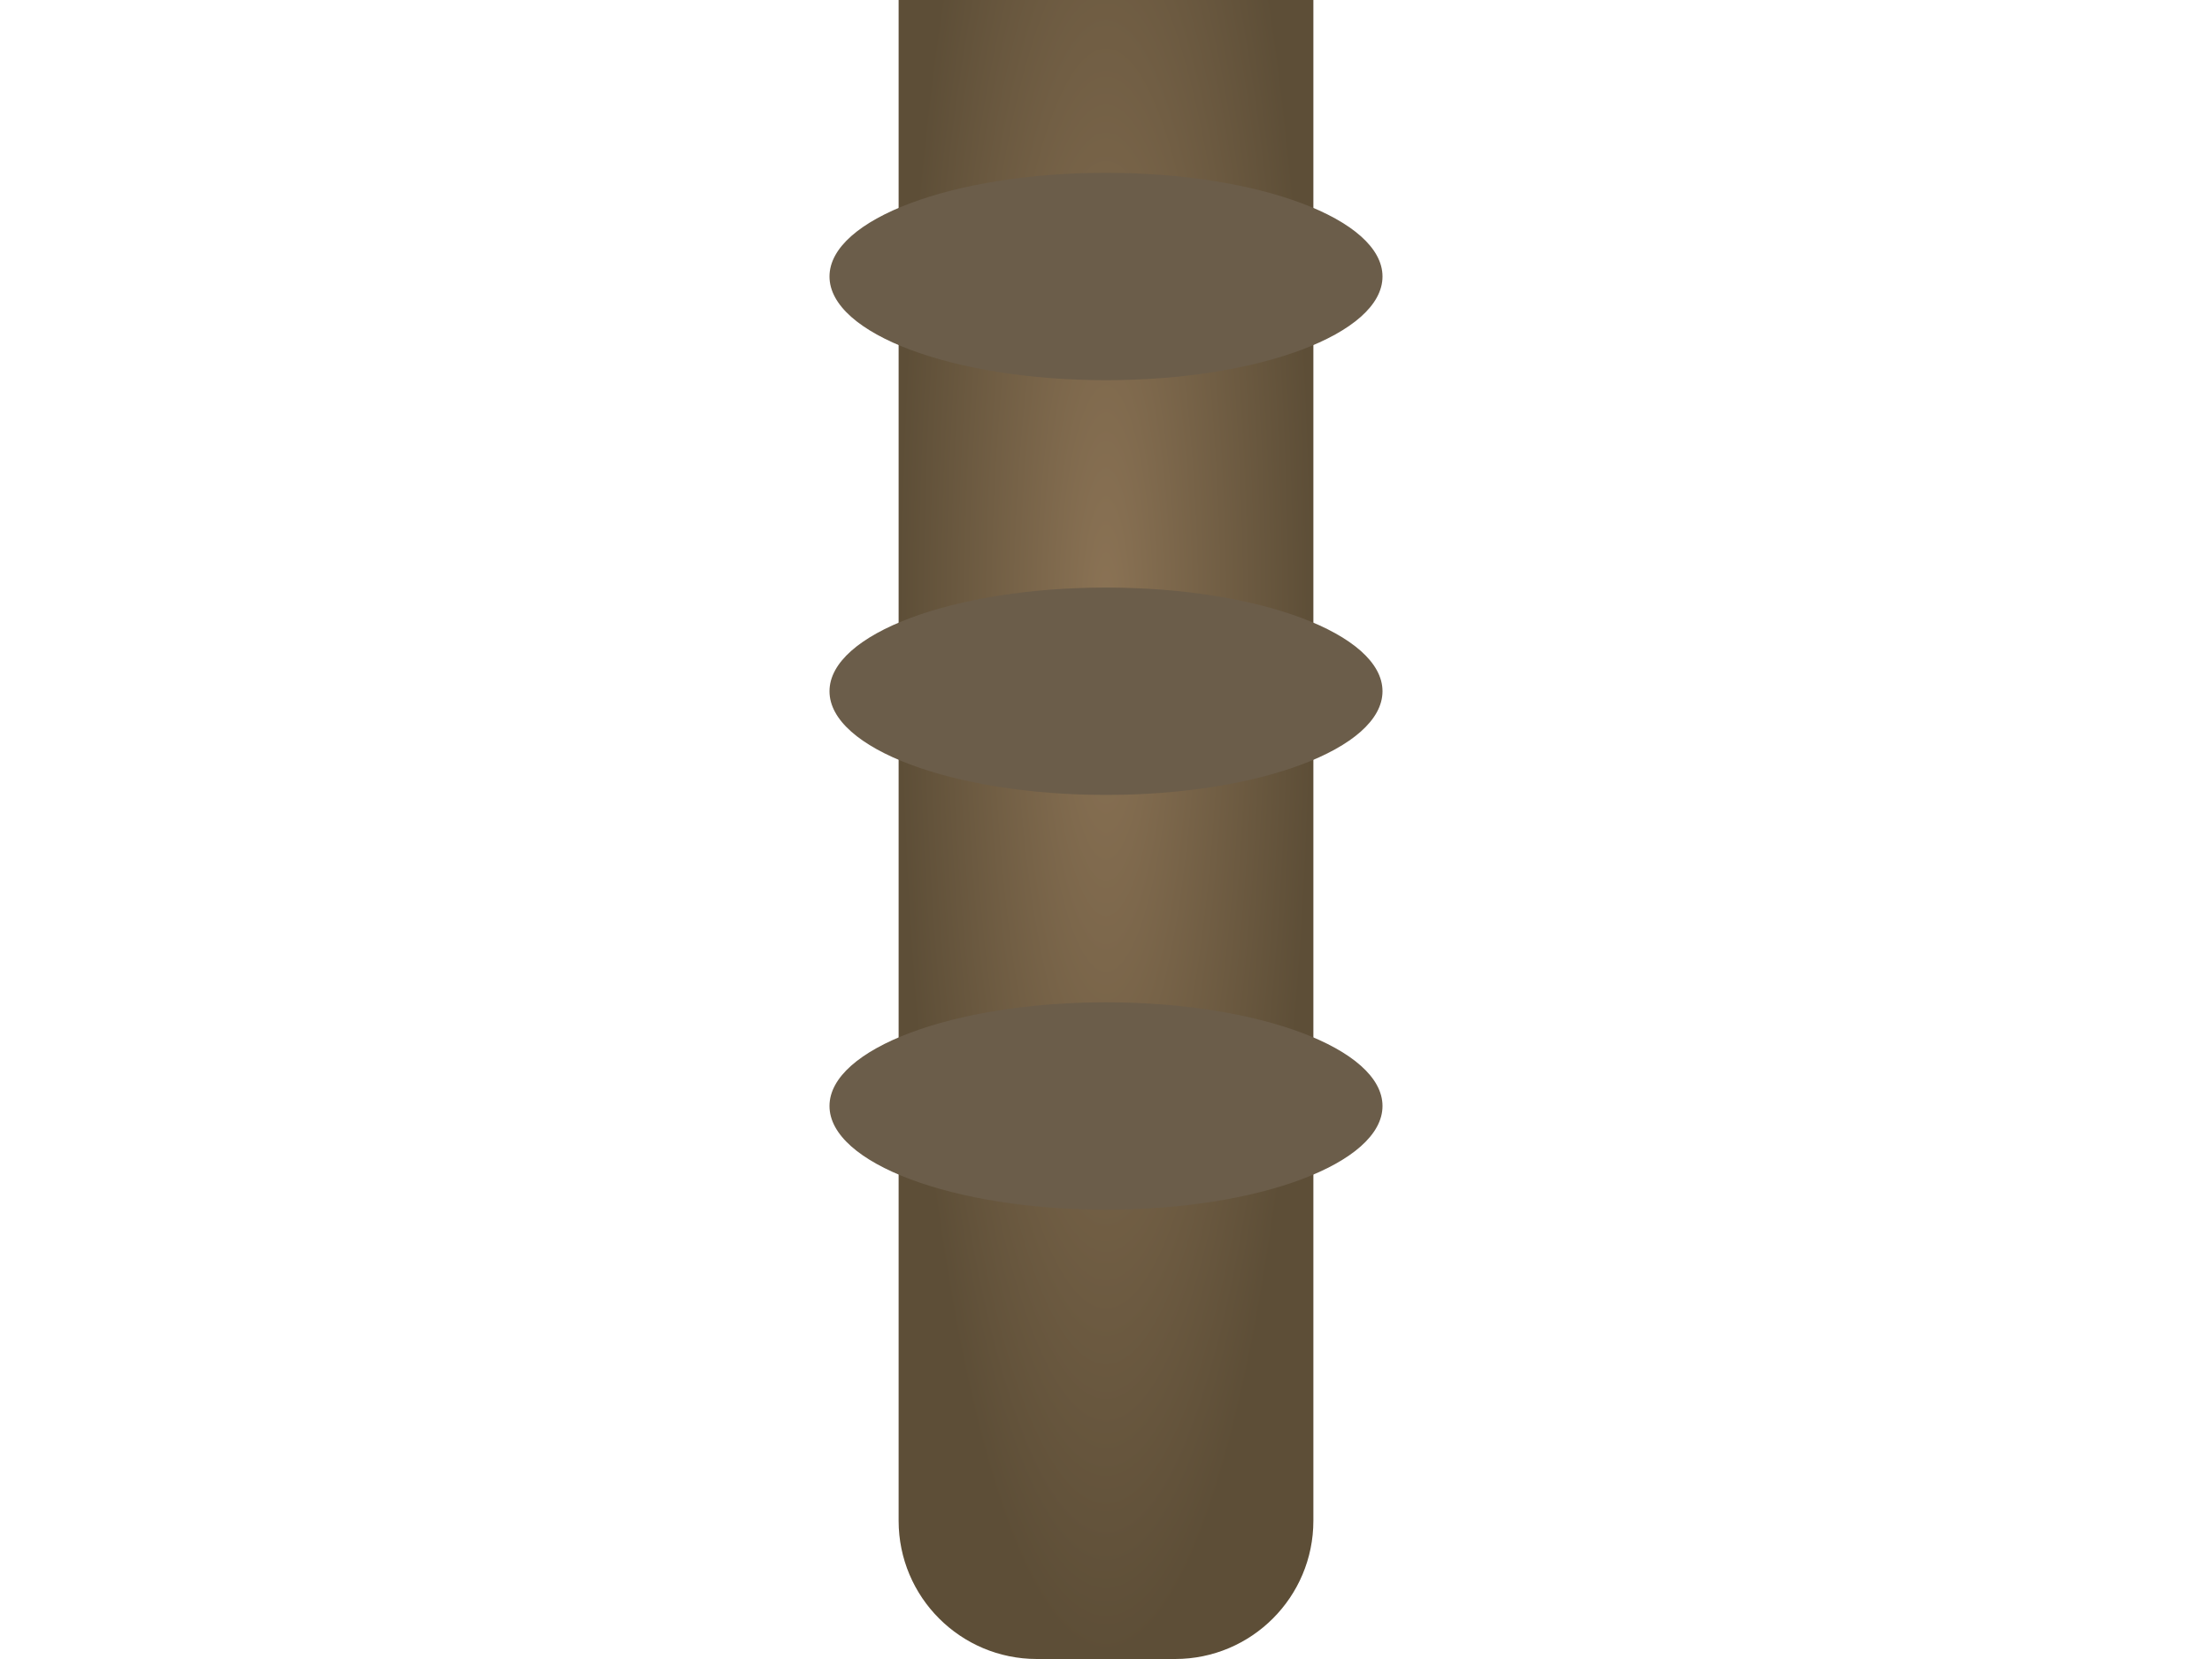
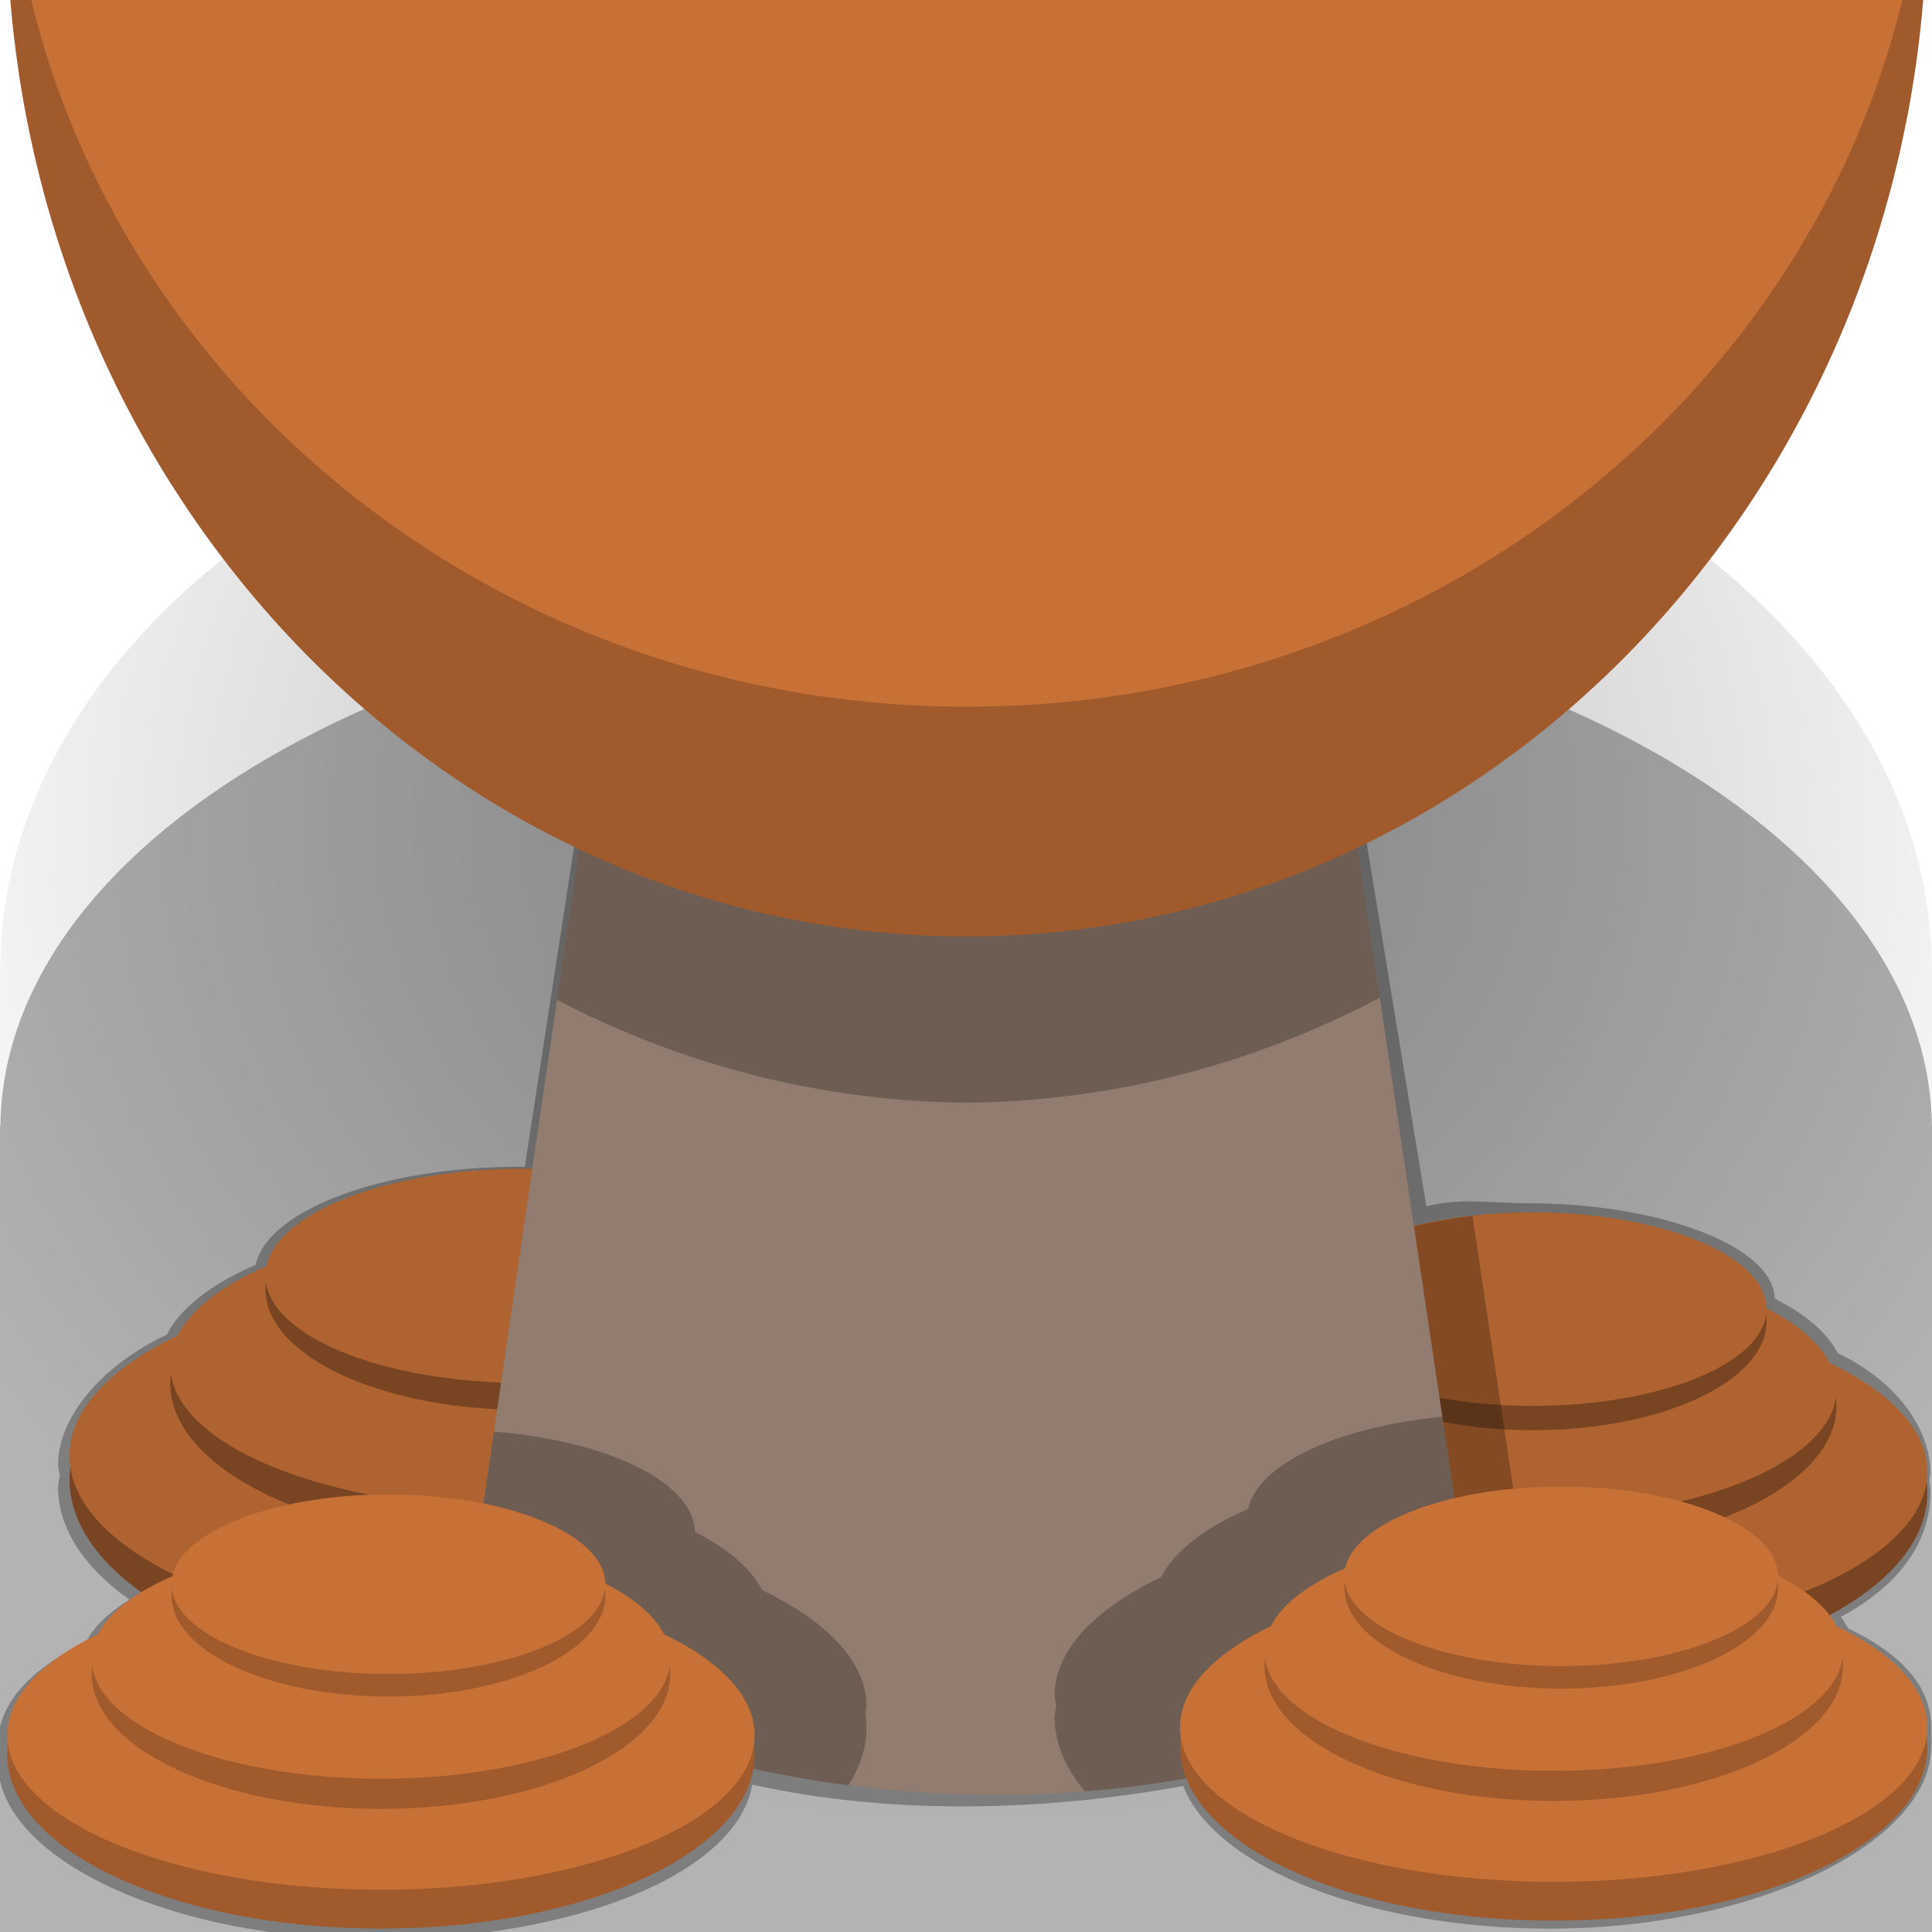
- <svg xmlns="http://www.w3.org/2000/svg" width="32" height="24" viewBox="0 24 32 24">
-   <defs>
-     <radialGradient id="trunkGrad_fa0">
-       <stop offset="0%" style="stop-color:#8B7355;stop-opacity:1" />
-       <stop offset="100%" style="stop-color:#5D4E37;stop-opacity:1" />
-     </radialGradient>
+ <svg xmlns="http://www.w3.org/2000/svg" xmlns:xlink="http://www.w3.org/1999/xlink" width="30mm" height="30mm" viewBox="0 0 30 30" version="1.1" id="svg1">
+   <defs id="defs1">
+     <linearGradient id="linearGradient2086">
+       <stop style="stop-color:#000000;stop-opacity:1" offset="0" id="stop2087" />
+       <stop style="stop-color:#000000;stop-opacity:0;" offset="1" id="stop2088" />
+     </linearGradient>
+     <linearGradient id="linearGradient2085">
+       <stop style="stop-color:#000000;stop-opacity:1;" offset="0" id="stop2085" />
+       <stop style="stop-color:#000000;stop-opacity:0;" offset="1" id="stop2086" />
+     </linearGradient>
+     <radialGradient xlink:href="#linearGradient2085" id="radialGradient2091" gradientUnits="userSpaceOnUse" gradientTransform="matrix(0.9977794,-0.00466901,0.00314829,0.8349167,79.95866,1.641018)" cx="15" cy="23.711" fx="15" fy="23.711" r="15" />
+     <radialGradient xlink:href="#linearGradient2086" id="radialGradient2093" gradientUnits="userSpaceOnUse" gradientTransform="matrix(1.216757,-0.01566165,0.01335767,1.037761,-3.852297,-1.104476)" cx="15.155" cy="42.468" fx="15.155" fy="42.468" r="15" />
  </defs>
-   <rect x="13" y="18" width="6" height="30" rx="2" fill="url(#trunkGrad_fa0)" />
-   <ellipse cx="16" cy="28" rx="4" ry="1.5" fill="#6B5D4A" />
-   <ellipse cx="16" cy="34" rx="4" ry="1.5" fill="#6B5D4A" />
-   <ellipse cx="16" cy="40" rx="4" ry="1.5" fill="#6B5D4A" />
+   <g id="layer1" transform="translate(-80,-30)">
+     <rect style="opacity:0.3;fill:none;fill-opacity:0.4;fill-rule:nonzero;stroke:none;stroke-width:1.174;stroke-linecap:round;stroke-linejoin:round;stroke-dasharray:none;stroke-opacity:1" id="rect310" width="30" height="30" x="80" y="30" ry="0" />
+     <g id="g2093" transform="translate(80)">
+       <path id="path2092" style="opacity:0.3;fill:url(#radialGradient2093);fill-opacity:1;fill-rule:nonzero;stroke:none;stroke-width:0.141;stroke-linecap:round;stroke-linejoin:round;stroke-dasharray:none;stroke-opacity:1" d="M 15,35.06 A 15,10 0 0 0 0.006,45 H 0 v 0.06 14.94 h 30 v -14.94 -0.06 h -0.002 A 15,10 0 0 0 15,35.06 Z" />
+       <path id="path2093" style="opacity:0.3;fill:#000000;fill-opacity:1;fill-rule:nonzero;stroke:none;stroke-width:0.129;stroke-linecap:round;stroke-linejoin:round;stroke-dasharray:none;stroke-opacity:1" d="M 15,39.191 A 15,8.344 0 0 0 0.006,47.484 H 0 v 0.05 12.466 h 30 v -12.466 -0.05 h -0.002 A 15,8.344 0 0 0 15,39.191 Z" />
+     </g>
+     <path id="path2091" style="opacity:1;fill:url(#radialGradient2091);fill-opacity:1;fill-rule:nonzero;stroke:none;stroke-width:1.22;stroke-linecap:round;stroke-linejoin:round;stroke-dasharray:none;stroke-opacity:1" d="M 95,8.811 A 15,12.557 0 0 0 80.033,20.948 H 80 v 0.42 7.006 h 2.59 a 15,12.557 0 0 0 12.41,5.551 15,12.557 0 0 0 12.41,-5.551 h 2.59 v -7.006 -0.42 h -0.011 A 15,12.557 0 0 0 95,8.811 Z" />
+     <path id="ellipse2061" style="opacity:0.3;fill:#000000;fill-opacity:1;fill-rule:nonzero;stroke:none;stroke-width:0.379;stroke-linecap:round;stroke-linejoin:round;stroke-dasharray:none;stroke-opacity:1" d="m 99.541,32.873 -9.058,0.102 -2.335,15.145 c -0.041,-6.06e-4 -0.082,-9.51e-4 -0.124,-10e-4 -2.077,0.002 -3.868,0.666 -4.055,1.522 -0.695,0.3 -1.172,0.674 -1.377,1.081 -1.085,0.518 -1.686,1.329 -1.691,2.015 0.005,0.057 0.014,0.113 0.027,0.169 -0.013,0.063 -0.022,0.127 -0.027,0.191 0.005,0.622 0.378,1.222 1.109,1.743 -0.326,0.199 -0.556,0.423 -0.676,0.659 -0.909,0.434 -1.361,0.994 -1.366,1.568 0.004,0.047 0.011,0.095 0.022,0.142 -0.011,0.053 -0.018,0.106 -0.022,0.16 1.35e-4,1.492 2.684,2.748 5.888,2.748 3.018,-0.003 5.582,-1.005 5.826,-2.406 2.154,0.482 4.567,0.413 6.69,0.021 0.503,1.281 2.898,2.213 5.695,2.216 3.204,3.1e-5 5.919,-1.334 5.92,-2.827 -4e-4,-0.066 0.01,-0.084 -7.5e-4,-0.15 0.007,-0.035 -0.003,-0.117 7.5e-4,-0.152 -4.8e-4,-0.575 -0.381,-1.098 -1.289,-1.533 -0.031,-0.06 -0.069,-0.12 -0.114,-0.179 0.978,-0.527 1.386,-1.223 1.391,-1.919 -5.1e-4,-0.071 -0.007,-0.141 -0.018,-0.212 0.008,-0.038 0.014,-0.075 0.018,-0.113 -2.8e-4,-0.62 -0.46,-1.383 -1.439,-1.853 -0.16,-0.311 -0.495,-0.601 -0.98,-0.847 -0.015,-0.825 -1.82,-1.479 -3.814,-1.479 -0.65,2.58e-4 -1.034,-0.089 -1.593,0.048 z" />
+     <g id="g1585">
+       <ellipse style="fill:#784421;fill-opacity:1;fill-rule:nonzero;stroke:none;stroke-width:0.379;stroke-linecap:round;stroke-linejoin:round;stroke-dasharray:none;stroke-opacity:1" id="ellipse1580" cx="103.676" cy="53.179" rx="6.252" ry="2.912" />
+       <ellipse style="fill:#af6330;fill-opacity:1;fill-rule:nonzero;stroke:none;stroke-width:0.357;stroke-linecap:round;stroke-linejoin:round;stroke-dasharray:none;stroke-opacity:1" id="ellipse1581" cx="103.676" cy="52.854" rx="6.252" ry="2.587" />
+       <ellipse style="fill:#784421;fill-opacity:1;fill-rule:nonzero;stroke:none;stroke-width:0.294;stroke-linecap:round;stroke-linejoin:round;stroke-dasharray:none;stroke-opacity:1" id="ellipse1582" cx="103.676" cy="51.832" rx="4.84" ry="2.254" />
+       <ellipse style="fill:#af6330;fill-opacity:1;fill-rule:nonzero;stroke:none;stroke-width:0.277;stroke-linecap:round;stroke-linejoin:round;stroke-dasharray:none;stroke-opacity:1" id="ellipse1583" cx="103.676" cy="51.581" rx="4.84" ry="2.003" />
+       <ellipse style="fill:#784421;fill-opacity:1;fill-rule:nonzero;stroke:none;stroke-width:0.22;stroke-linecap:round;stroke-linejoin:round;stroke-dasharray:none;stroke-opacity:1" id="ellipse1584" cx="103.801" cy="50.517" rx="3.63" ry="1.691" />
+       <ellipse style="fill:#af6330;fill-opacity:1;fill-rule:nonzero;stroke:none;stroke-width:0.208;stroke-linecap:round;stroke-linejoin:round;stroke-dasharray:none;stroke-opacity:1" id="ellipse1585" cx="103.801" cy="50.328" rx="3.63" ry="1.502" />
+     </g>
+     <path id="ellipse1586" style="opacity:0.25;fill:#000000;fill-opacity:1;fill-rule:nonzero;stroke:none;stroke-width:0.379;stroke-linecap:round;stroke-linejoin:round;stroke-dasharray:none;stroke-opacity:1" d="m 102.865,48.883 a 3.63,1.502 0 0 0 -2.672,1.309 4.84,2.003 0 0 0 -1.243,0.976 6.252,2.587 0 0 0 -1.526,1.685 6.252,2.587 0 0 0 0.024,0.153 6.252,2.912 0 0 0 -0.024,0.172 6.252,2.912 0 0 0 6.252,2.912 6.252,2.912 0 0 0 0.264,-0.008 z" />
+     <g id="g1596" transform="matrix(1.107546,0,0,1.107546,-26.82202,-5.928986)">
+       <ellipse style="fill:#784421;fill-opacity:1;fill-rule:nonzero;stroke:none;stroke-width:0.379;stroke-linecap:round;stroke-linejoin:round;stroke-dasharray:none;stroke-opacity:1" id="ellipse1591" cx="103.676" cy="53.179" rx="6.252" ry="2.912" />
+       <ellipse style="fill:#af6330;fill-opacity:1;fill-rule:nonzero;stroke:none;stroke-width:0.357;stroke-linecap:round;stroke-linejoin:round;stroke-dasharray:none;stroke-opacity:1" id="ellipse1592" cx="103.676" cy="52.854" rx="6.252" ry="2.587" />
+       <ellipse style="fill:#784421;fill-opacity:1;fill-rule:nonzero;stroke:none;stroke-width:0.294;stroke-linecap:round;stroke-linejoin:round;stroke-dasharray:none;stroke-opacity:1" id="ellipse1593" cx="103.676" cy="51.832" rx="4.84" ry="2.254" />
+       <ellipse style="fill:#af6330;fill-opacity:1;fill-rule:nonzero;stroke:none;stroke-width:0.277;stroke-linecap:round;stroke-linejoin:round;stroke-dasharray:none;stroke-opacity:1" id="ellipse1594" cx="103.676" cy="51.581" rx="4.84" ry="2.003" />
+       <ellipse style="fill:#784421;fill-opacity:1;fill-rule:nonzero;stroke:none;stroke-width:0.22;stroke-linecap:round;stroke-linejoin:round;stroke-dasharray:none;stroke-opacity:1" id="ellipse1595" cx="103.801" cy="50.517" rx="3.63" ry="1.691" />
+       <ellipse style="fill:#af6330;fill-opacity:1;fill-rule:nonzero;stroke:none;stroke-width:0.208;stroke-linecap:round;stroke-linejoin:round;stroke-dasharray:none;stroke-opacity:1" id="ellipse1596" cx="103.801" cy="50.328" rx="3.63" ry="1.502" />
+     </g>
+     <path id="path310" style="fill:#917c6f;stroke-width:1.2;stroke-linecap:round;stroke-linejoin:round" d="m 90.483,32.975 9.058,-0.102 3.359,22.493 c -2.558,3.452 -12.582,3.255 -15.674,-0.102 z" />
+     <path id="path311" style="opacity:0.25;fill:#000000;fill-opacity:1;fill-rule:nonzero;stroke:none;stroke-width:1.378;stroke-linecap:round;stroke-linejoin:round;stroke-dasharray:none;stroke-opacity:1" d="m 99.541,32.873 -9.058,0.102 -1.834,12.551 a 14.91,16.132 0 0 0 6.363,1.596 14.91,16.132 0 0 0 6.413,-1.63 z" />
+     <ellipse style="fill:#a05a2c;fill-opacity:1;fill-rule:nonzero;stroke:none;stroke-width:1.371;stroke-linecap:round;stroke-linejoin:round;stroke-dasharray:none;stroke-opacity:1" id="ellipse311" cx="95.012" cy="28.577" rx="14.91" ry="15.964" />
+     <ellipse style="fill:#c87137;fill-opacity:1;fill-rule:nonzero;stroke:none;stroke-width:1.292;stroke-linecap:round;stroke-linejoin:round;stroke-dasharray:none;stroke-opacity:1" id="ellipse312" cx="95.012" cy="26.793" rx="14.91" ry="14.181" />
+     <path id="ellipse1570" style="opacity:0.25;fill:#000000;fill-opacity:1;fill-rule:nonzero;stroke:none;stroke-width:0.405;stroke-linecap:round;stroke-linejoin:round;stroke-dasharray:none;stroke-opacity:1" d="m 87.67,52.23 -0.443,3.034 c 1.209,1.313 3.478,2.14 5.946,2.457 a 6.67,3.107 0 0 0 0.283,-0.88 6.67,3.107 0 0 0 -0.019,-0.226 6.67,2.76 0 0 0 0.019,-0.121 6.67,2.76 0 0 0 -1.62,-1.802 5.164,2.136 0 0 0 -1.045,-0.904 3.872,1.602 0 0 0 -3.12,-1.558 z" />
+     <g id="g1569">
+       <ellipse style="fill:#a05a2c;fill-opacity:1;fill-rule:nonzero;stroke:none;stroke-width:0.352;stroke-linecap:round;stroke-linejoin:round;stroke-dasharray:none;stroke-opacity:1" id="ellipse1558" cx="85.916" cy="57.245" rx="5.802" ry="2.702" />
+       <ellipse style="fill:#c87137;fill-opacity:1;fill-rule:nonzero;stroke:none;stroke-width:0.332;stroke-linecap:round;stroke-linejoin:round;stroke-dasharray:none;stroke-opacity:1" id="ellipse1559" cx="85.916" cy="56.944" rx="5.802" ry="2.4" />
+       <ellipse style="fill:#a05a2c;fill-opacity:1;fill-rule:nonzero;stroke:none;stroke-width:0.272;stroke-linecap:round;stroke-linejoin:round;stroke-dasharray:none;stroke-opacity:1" id="ellipse1560" cx="85.916" cy="55.996" rx="4.491" ry="2.092" />
+       <ellipse style="fill:#c87137;fill-opacity:1;fill-rule:nonzero;stroke:none;stroke-width:0.257;stroke-linecap:round;stroke-linejoin:round;stroke-dasharray:none;stroke-opacity:1" id="ellipse1561" cx="85.916" cy="55.762" rx="4.491" ry="1.858" />
+       <ellipse style="fill:#a05a2c;fill-opacity:1;fill-rule:nonzero;stroke:none;stroke-width:0.204;stroke-linecap:round;stroke-linejoin:round;stroke-dasharray:none;stroke-opacity:1" id="ellipse1562" cx="86.032" cy="54.775" rx="3.368" ry="1.569" />
+       <ellipse style="fill:#c87137;fill-opacity:1;fill-rule:nonzero;stroke:none;stroke-width:0.193;stroke-linecap:round;stroke-linejoin:round;stroke-dasharray:none;stroke-opacity:1" id="ellipse1563" cx="86.032" cy="54.6" rx="3.368" ry="1.394" />
+     </g>
+     <path id="ellipse1575" style="opacity:0.25;fill:#000000;fill-opacity:1;fill-rule:nonzero;stroke:none;stroke-width:0.411;stroke-linecap:round;stroke-linejoin:round;stroke-dasharray:none;stroke-opacity:1" d="m 102.397,51.999 a 3.934,1.628 0 0 0 -3.019,1.434 5.246,2.17 0 0 0 -1.348,1.057 6.776,2.804 0 0 0 -1.654,1.827 6.776,2.804 0 0 0 0.026,0.166 6.776,3.156 0 0 0 -0.026,0.187 6.776,3.156 0 0 0 0.471,1.146 c 2.62,-0.206 4.986,-1.009 6.053,-2.448 z" />
+     <g id="g1570">
+       <ellipse style="fill:#a05a2c;fill-opacity:1;fill-rule:nonzero;stroke:none;stroke-width:0.352;stroke-linecap:round;stroke-linejoin:round;stroke-dasharray:none;stroke-opacity:1" id="ellipse1564" cx="104.126" cy="57.122" rx="5.802" ry="2.702" />
+       <ellipse style="fill:#c87137;fill-opacity:1;fill-rule:nonzero;stroke:none;stroke-width:0.332;stroke-linecap:round;stroke-linejoin:round;stroke-dasharray:none;stroke-opacity:1" id="ellipse1565" cx="104.126" cy="56.821" rx="5.802" ry="2.4" />
+       <ellipse style="fill:#a05a2c;fill-opacity:1;fill-rule:nonzero;stroke:none;stroke-width:0.272;stroke-linecap:round;stroke-linejoin:round;stroke-dasharray:none;stroke-opacity:1" id="ellipse1566" cx="104.126" cy="55.873" rx="4.491" ry="2.092" />
+       <ellipse style="fill:#c87137;fill-opacity:1;fill-rule:nonzero;stroke:none;stroke-width:0.257;stroke-linecap:round;stroke-linejoin:round;stroke-dasharray:none;stroke-opacity:1" id="ellipse1567" cx="104.126" cy="55.639" rx="4.491" ry="1.858" />
+       <ellipse style="fill:#a05a2c;fill-opacity:1;fill-rule:nonzero;stroke:none;stroke-width:0.204;stroke-linecap:round;stroke-linejoin:round;stroke-dasharray:none;stroke-opacity:1" id="ellipse1568" cx="104.243" cy="54.652" rx="3.368" ry="1.569" />
+       <ellipse style="fill:#c87137;fill-opacity:1;fill-rule:nonzero;stroke:none;stroke-width:0.193;stroke-linecap:round;stroke-linejoin:round;stroke-dasharray:none;stroke-opacity:1" id="ellipse1569" cx="104.243" cy="54.477" rx="3.368" ry="1.394" />
+     </g>
+   </g>
</svg>
